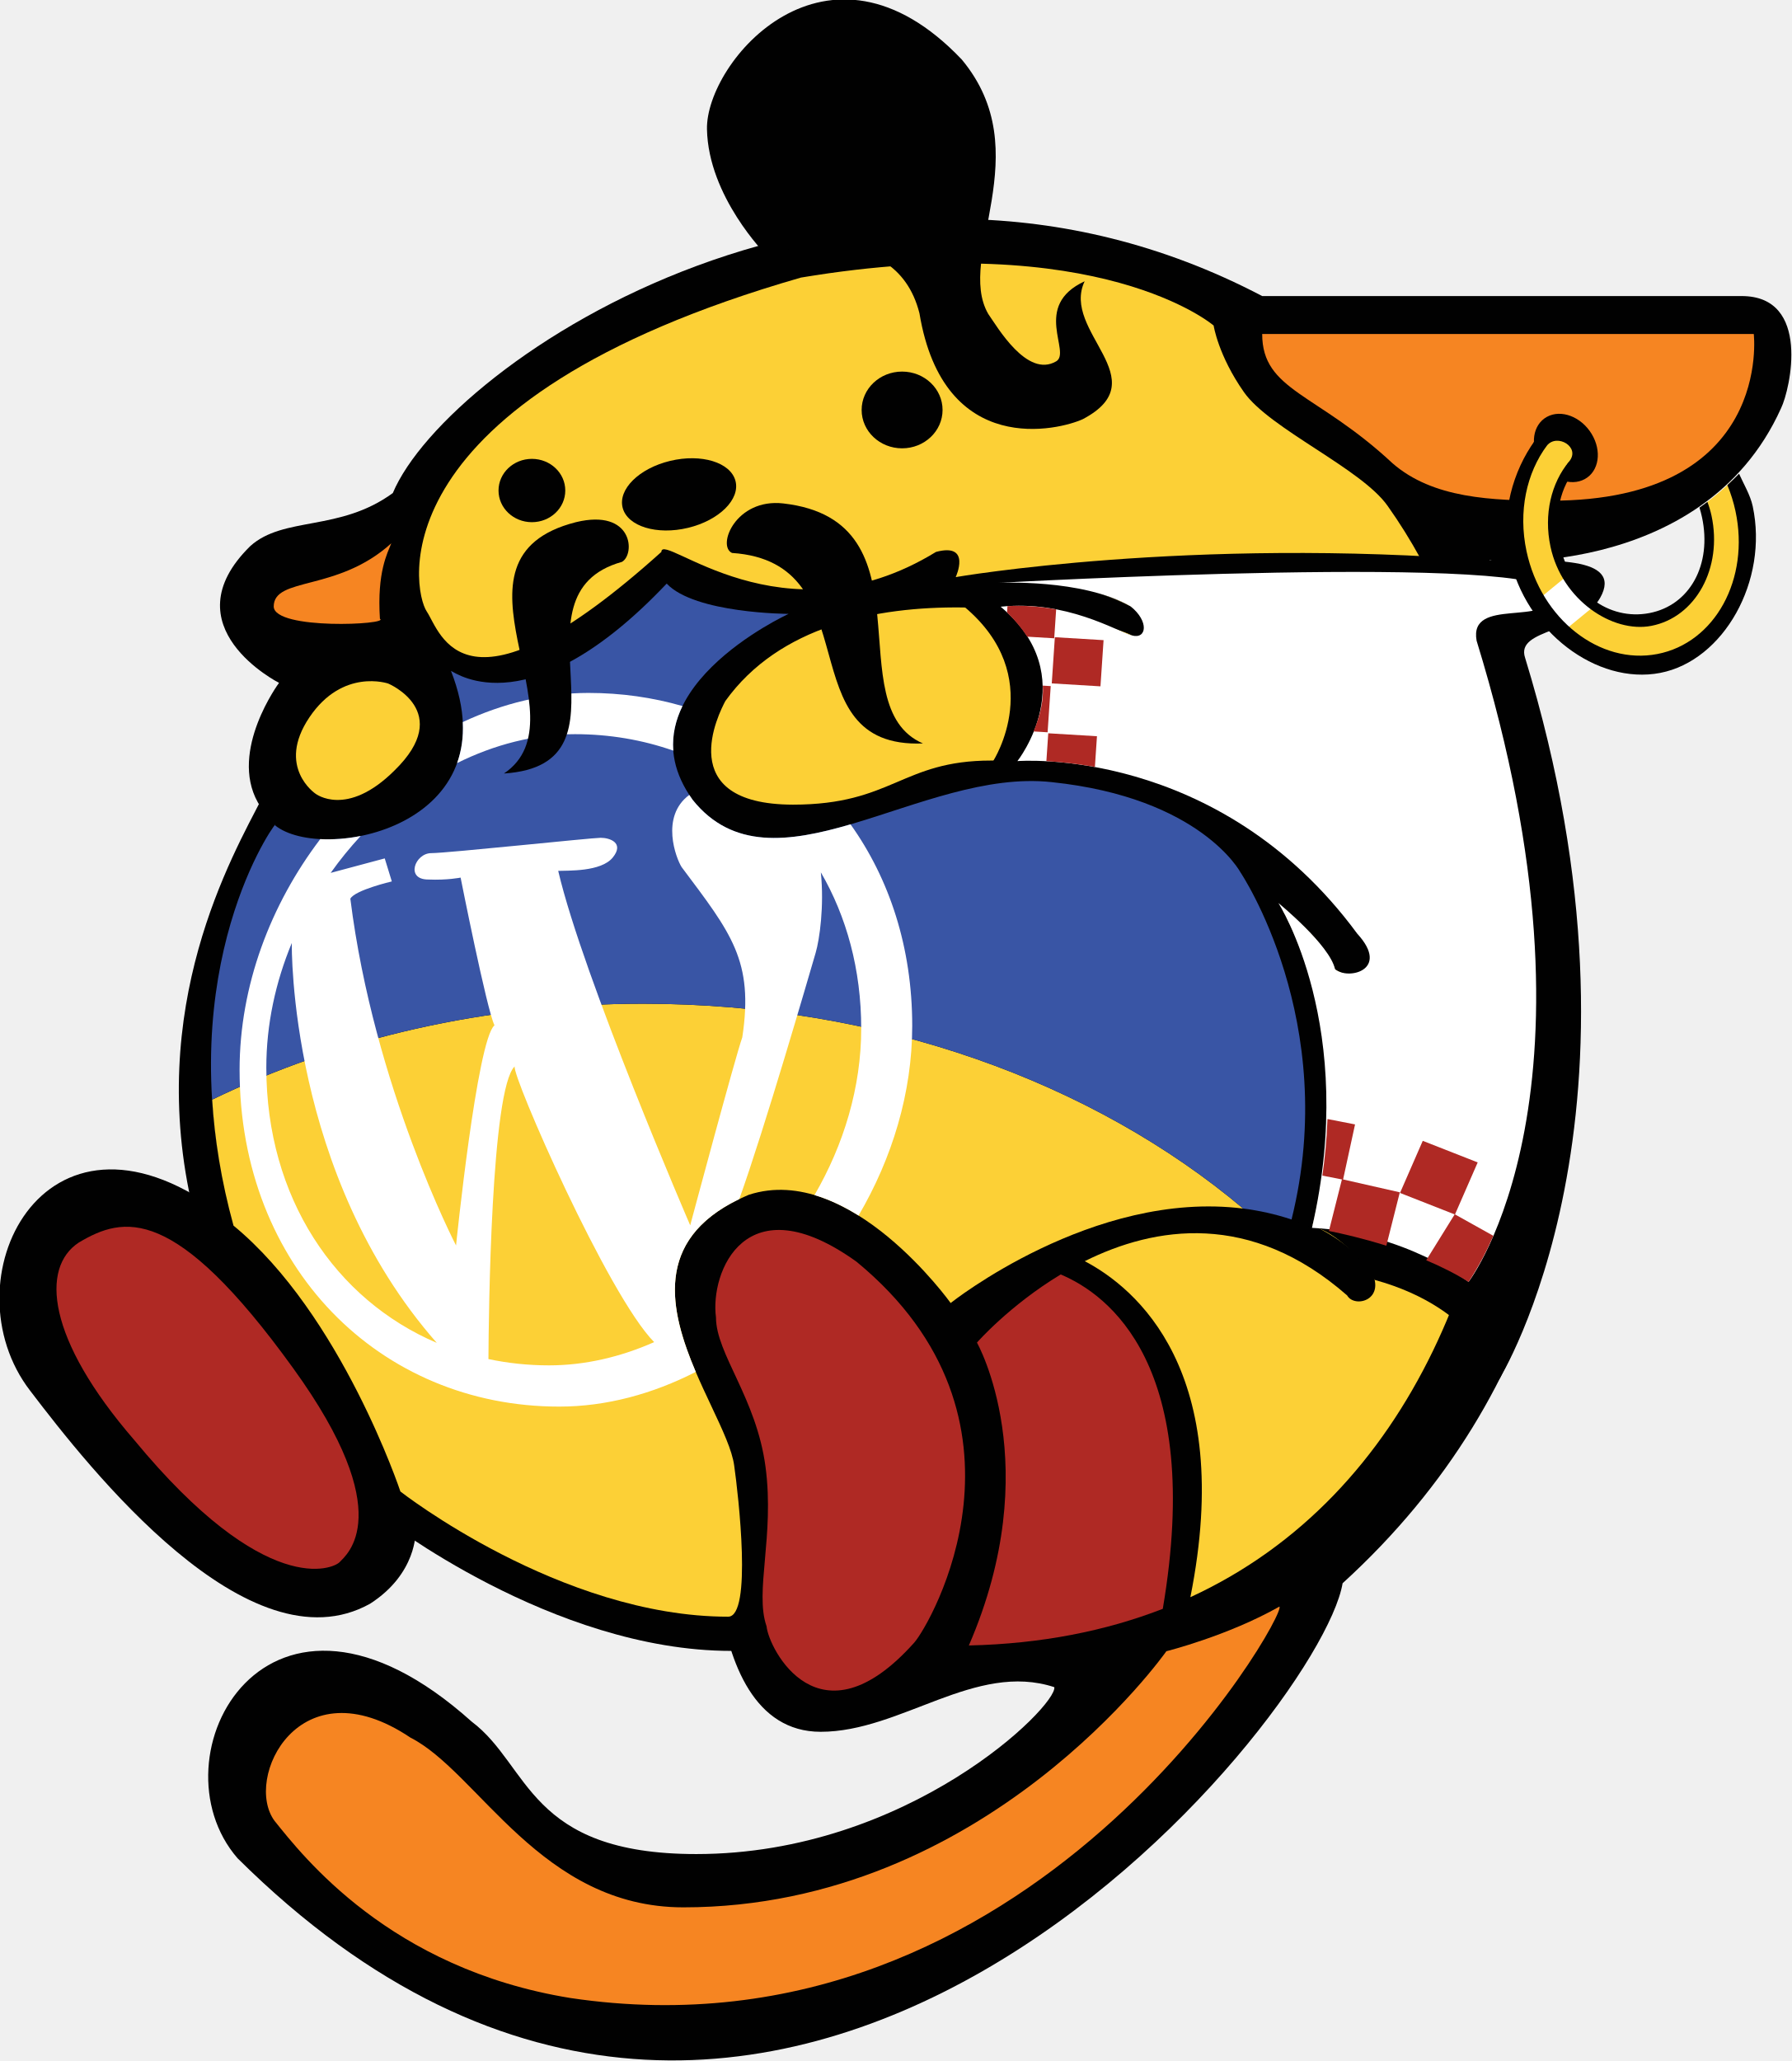
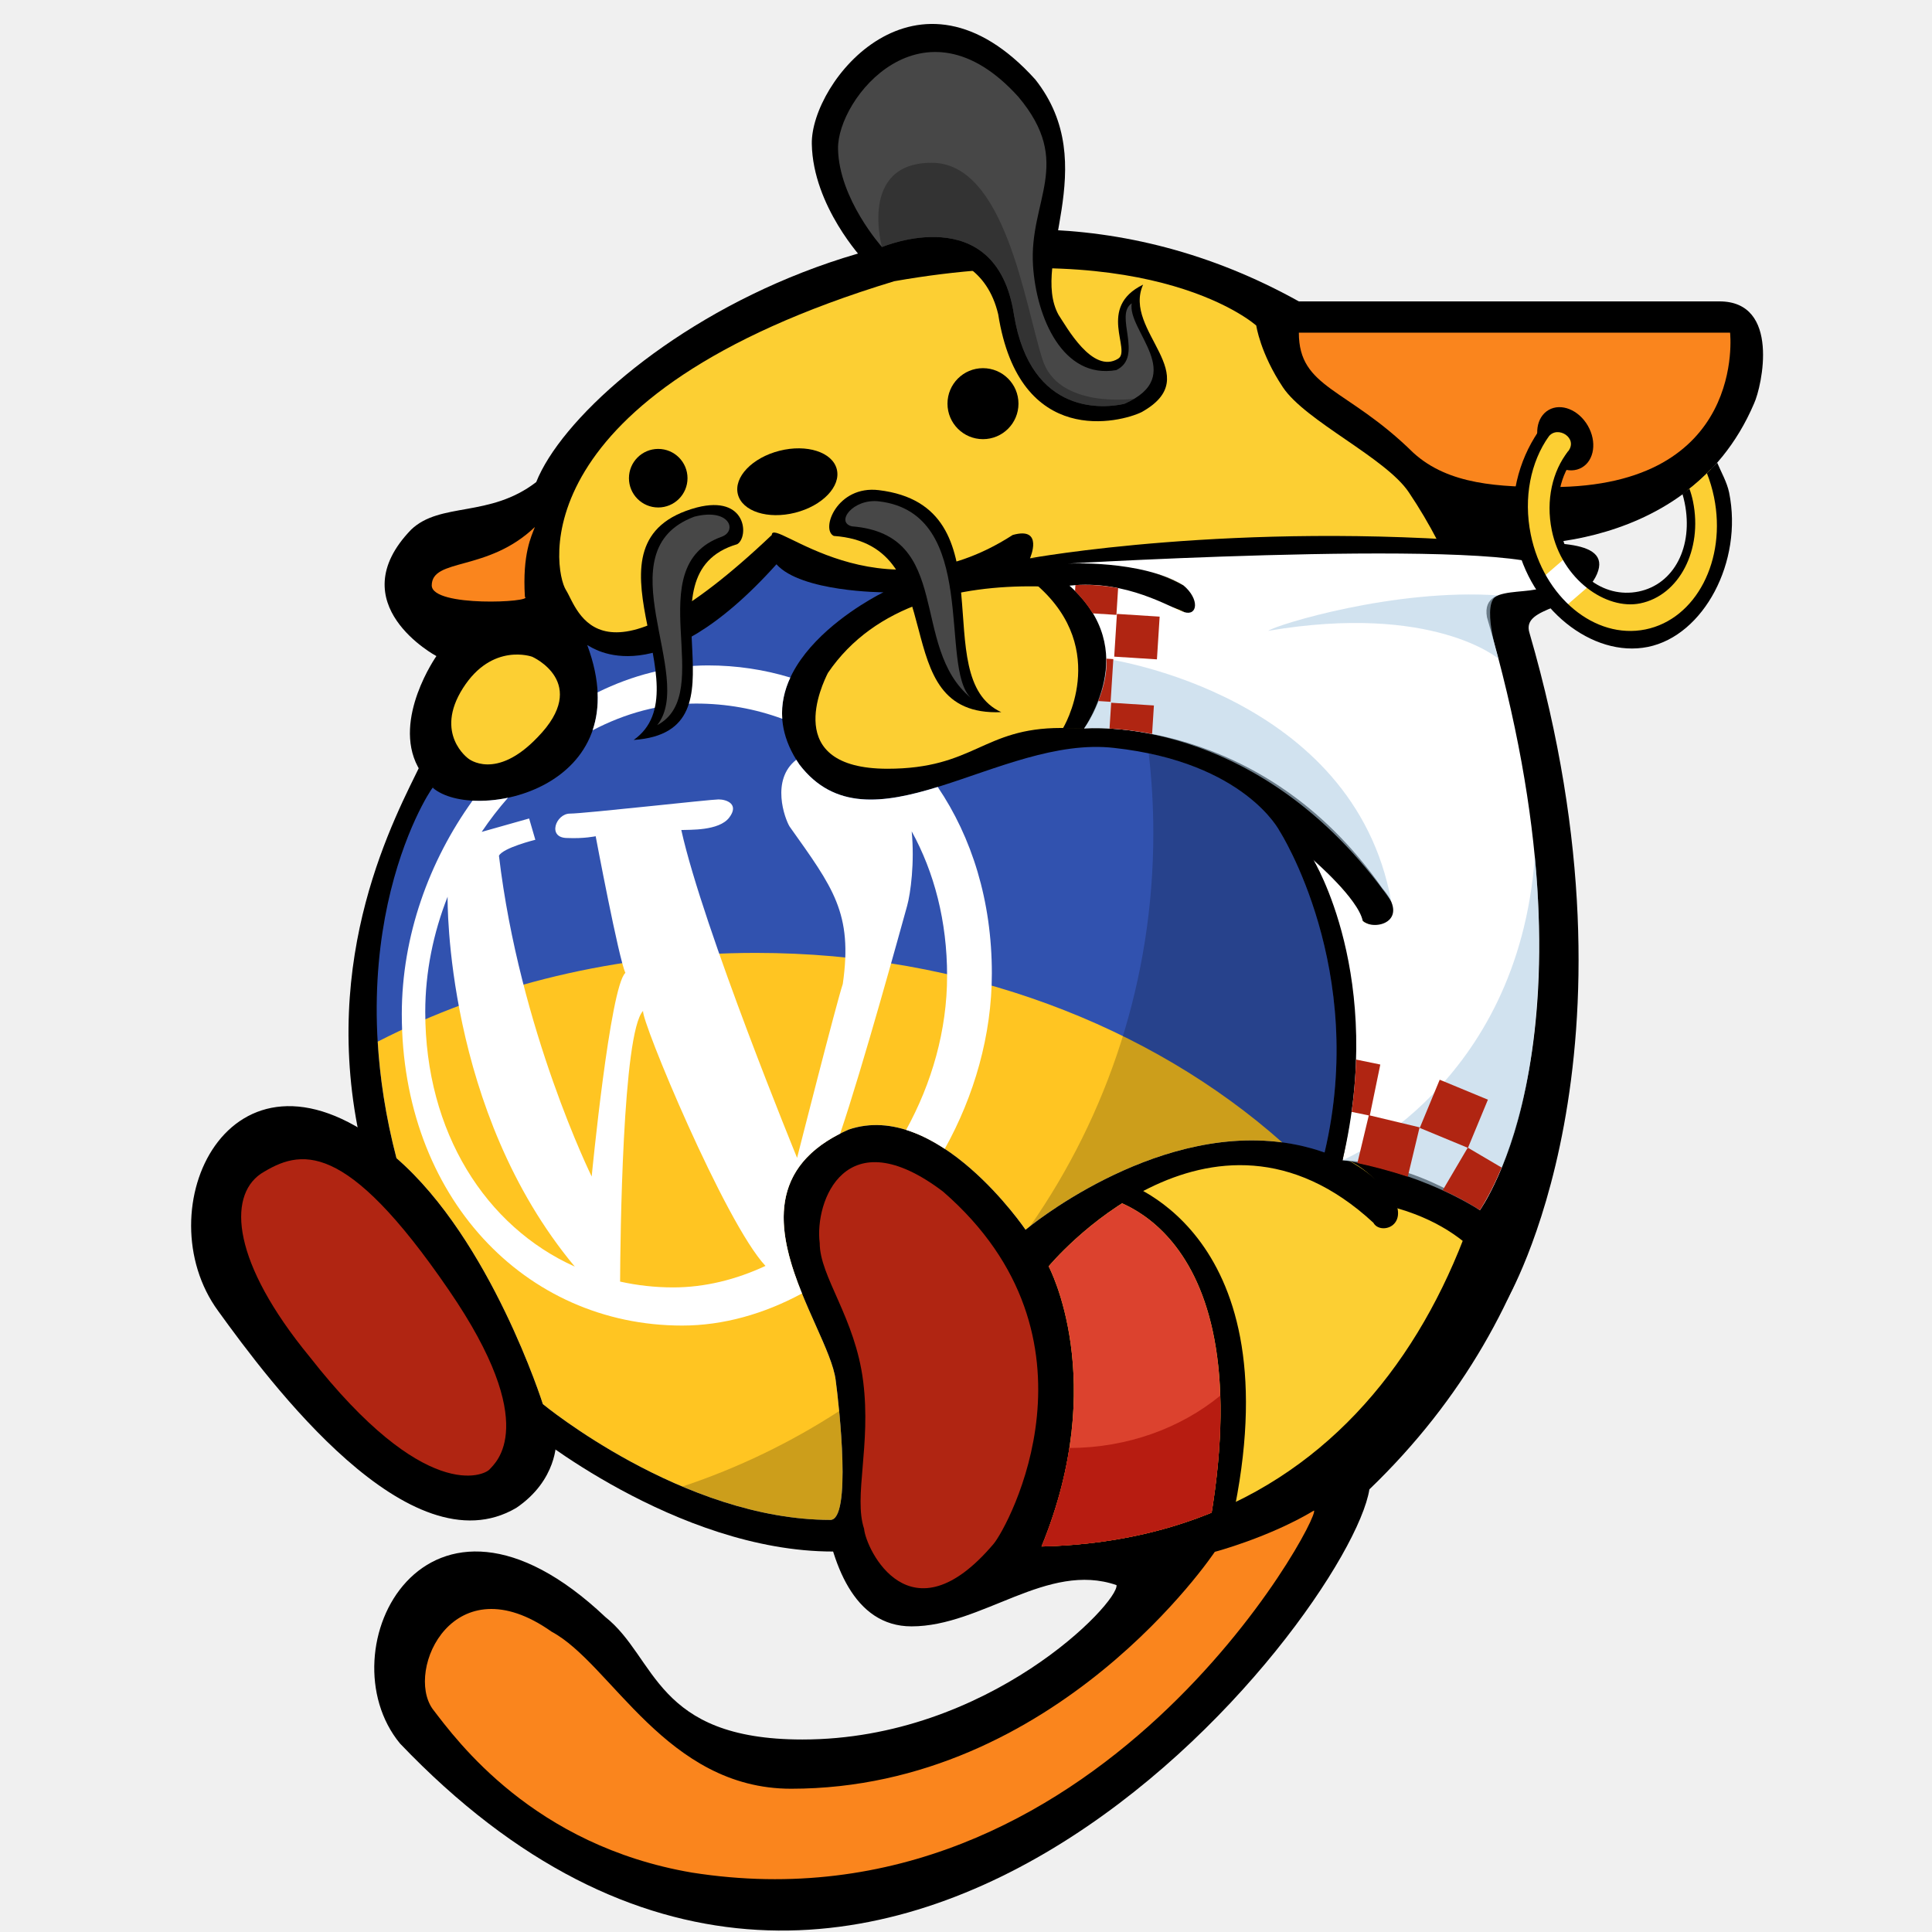
- <svg xmlns="http://www.w3.org/2000/svg" version="1.1" id="Layer_1" x="0px" y="0px" width="566.929px" height="651.969px" viewBox="0 0 566.929 651.969" enable-background="new 0 0 566.929 651.969" xml:space="preserve">
-   <g>
-     <path fill="#010101" d="M82.856,252.526c9.211,6.554,68.607,5.258,52.44-48.673c2.1,1.002,35.283,20.595,81.048-27.736   c9.534,10.134,35.405,7.737,35.405,7.737s-54.883,26.676-33.378,56.777c27.309,33.985,78.17-4.857,122.207,0   c45.401,6.471,83.999,49.816,83.999,49.816s20.455,33.691,3.806,100.584c-76.883-23.52-111.789,35.224-111.789,35.224   s-33.689-60.029-66.127-46.763c-51.553,21.683-19.807,71.207-17.076,91.766c1.415,9.98,6.144,50.981-2.048,50.981   c-56.667,0-110.601-42.242-110.601-42.242s-23.212-67.163-59.622-97.122C45.717,318.426,73.681,270.529,82.856,252.526z" />
-     <path fill="#010101" d="M399.331,93.654c31.2,0,123.365,0,151.686,0c22.082,0,15.361,29.546,12.481,35.462   c-24.961,55.531-96.964,48.302-92.165,48c-3.518,11.227,89.764,199.467-46.561,323.728c-7.201,42.787-180.008,255.4-349.613,86.99   c-27.689-31.86,9.279-101.326,74.082-43.215c18.481,13.883,17.761,41.888,71.043,41.888c67.2,0,114.242-46.877,113.284-52.795   c-24.961-8.192-48.481,14.117-73.923,14.117c-41.761,0-32.641-86.483-32.641-76.926c-68.163-6.372-95.524,13.658-95.524,13.658   s0.48,13.199-14.4,22.757c-38.401,21.395-88.804-42.784-107.524-67.363c-26.561-34.441,3.839-97.405,59.521-56.896   c27.786-13.223,41.283-116.068,41.283-116.068s-19.681,3.186-28.801-13.199c-9.121-16.387,6.72-37.779,6.72-37.779   s-35.042-17.753-9.121-43.242c10.56-9.558,28.321-4.512,45.121-16.801C141.72,114.399,271.646,26.654,399.331,93.654z" />
-     <g>
-       <path fill="#FCD036" d="M99.799,251.061c0,0,9.84,7.737,24.961-7.283c19.201-18.663-1.92-27.539-1.92-27.539    s-14.4-5.007-24.96,10.697C87.319,242.64,99.799,251.061,99.799,251.061z" />
-       <path fill="#FCD036" d="M439.014,160.027c-8.32-11.833-37.282-24.342-45.443-35.958c-8.16-11.616-9.6-21.088-9.6-21.088    s-35.843-30.952-130.565-15.173C118.36,126.648,130.521,186.73,135,193.408c4.48,6.676,11.521,37.626,74.244-18.815    c0-6.676,38.402,29.739,86.884,0c11.36-3.035,6.239,7.966,6.239,7.966s36.961-1.593,57.122,10.241    c6.241,4.097,4.319,11.834-1.441,8.193c-5.759-3.643-94.441-26.834-128.566,20.775c-1.92,3.642-16.915,32.669,21.364,32.773    c31.523,0,34.427-13.952,62.747-13.952c30.882,0,77.097,2.278,119.819,58.715c3.842,9.555-6.24,10.927-11.041,7.279    c-5.279-12.282-17.919-19.413-17.919-19.413s-0.303,3.528-1.737,9.58c7.576,19.474,15.123,51.092,6.083,88.258    c9.034,2.998,17.58,8.082,24.614,16.2c5.761,9.955-4.801,12.801-7.198,8.591c-30.575-26.811-60.889-21.857-83.018-10.848    c16.104,8.477,47.746,34.691,33.412,106.298c70.228-32.331,100.728-111.26,100.965-192.289    C477.735,258.404,469.428,202.897,439.014,160.027z" />
-       <path fill="#FCD036" d="M393.327,382.317c-47.331-39.858-114.864-64.802-189.844-64.802c-50.035,0-96.746,11.112-136.359,30.342    c0.764,12.213,2.813,25.517,6.756,39.854c34.132,28.085,52.8,84.107,52.8,84.107s50.562,39.6,103.685,39.6    c7.68,0,3.248-38.436,1.919-47.793c-2.56-19.274-43.7-65.35,4.63-85.675c31.971-10.366,63.854,34.242,63.854,34.242    S345.813,376.302,393.327,382.317z" />
+ <svg xmlns="http://www.w3.org/2000/svg" version="1.1" x="0px" y="0px" width="1000px" height="1000px" viewBox="0 0 1000 1000" enable-background="new 0 0 1000 1000" xml:space="preserve">
+   <g id="Layer_1">
+     <g display="none">
+       <path display="inline" d="M511.67,109.764c0,0-42.142-9.084-31.564,38.355c20.713,67.627-31.667,71.664-43.381,71.664    c-11.714,0-31.797,1.346-41.889-21.196c-6.393-14.468,11.607-34.486-7.066-49.963c26.749,0,26.969,34.822,32.663,34.822    c5.691,0,5.691-2.355,6.701-9.757c1.515-31.122-48.449-53.328-36.337-108.842c25.218-87.555,104.974-49.962,118.6-20.691    C523.022,73.426,511.67,109.764,511.67,109.764z" />
+       <path display="inline" fill="#474747" d="M500.125,108.046c0,0-43.465-2.275-25.462,55.743    c12.769,46.924-39.326,46.793-48.777,46.793c-9.448,0-18.138-2.166-22.771-14.344c-5.156-11.672,0.729-23.645-0.189-34.797    c5.673,0.634,4.822,30.85,20.839,30.85c7.634,0,12.688-9.134,8.162-35.429c-5.35-35.476-39.086-43.023-29.313-87.809    c20.344-70.635,84.686-40.307,95.681-16.692C509.285,75.975,500.125,108.046,500.125,108.046z" />
+       <path display="inline" opacity="0.6" fill="#262626" d="M500.125,108.046c0,0,9.16-32.071-1.83-55.685    c-1.547-3.325-4.182-6.777-7.575-10.068c-11.854-0.824-25.28,3.116-37.273,18.471c-30.311,38.807,21.585,84.274,8.038,129.513    c-2.721,10.396-16.682,16.889-24.911,19.874c17.879-1.615,48.161-9.344,38.088-46.361    C456.66,105.771,500.125,108.046,500.125,108.046z" />
+     </g>
+   </g>
+   <g id="Layer_2">
+     <g display="none">
+       <polygon display="inline" fill="#B02512" points="759.828,582.087 770.139,557.193 745.193,546.861 734.861,571.807     759.673,582.083 746.019,605.289 769.289,618.981 782.981,595.711   " />
+       <polygon display="inline" fill="#B02512" points="714.446,539.001 688.001,533.554 682.555,559.999 708.486,565.34     702.227,591.486 728.485,597.773 734.772,571.514 709.019,565.349   " />
    </g>
    <g>
-       <path fill="#F68522" d="M554.857,105.654c0,0-152.406,0-155.526,0c0,18,17.281,18.539,41.247,40.908    c12.755,11.085,31.209,11.83,49.957,11.83C561.097,158.392,554.857,105.654,554.857,105.654z" />
-       <path fill="#F68522" d="M369.016,522.342c0,0-56.864,81.02-152.817,81.02c-45.06,0-64.813-42.783-86.366-53.707    c-35.264-23.67-52.898,13.046-42.938,26.398c8.816,10.923,36.408,46.729,93.55,55.985    c146.449,21.848,227.265-122.136,224.325-123.806C388.444,517.488,369.016,522.342,369.016,522.342z" />
-       <path fill="#F68522" d="M120.2,195.758c-0.96-14.793,2.395-20.797,3.601-23.896c-17.041,15.476-37.202,10.469-37.202,20.027    C86.839,199.399,123.561,197.579,120.2,195.758z" />
-     </g>
-     <path fill="#010101" d="M302.367,182.559c0,0,73.923-12.821,168.966-5.235c15.506,0.152,41.283-2.124,35.522,10.621   c-5.763,12.745-27.603,10.544-24.326,20.208c44.166,144.258-8.3,228.309-8.3,228.309s-6.096-22.451-39.317-31.585   c-3.901-7.556-15.917-17.479-19.829-16.462c14.648-63.617-8.711-99.119-8.711-99.119s14.401,9.695,15.999,17.288   c6.721,5.469,17.603,0.31,7.042-11.22c-40.644-58.186-115.202-54.603-115.202-54.603s17.278-26.721-9.136-48.836   c20.653-2.16,48.174,7.701,52.973,9.068c4.801,1.365,5.534-4.487-0.353-9.185C342.449,183.013,302.367,182.559,302.367,182.559z" />
-     <g>
-       <path fill="#010101" d="M404.452,285.503c0,0-24.52-33.145-71.685-38.083c-3.769-0.416-7.587-0.44-11.43-0.169    c0.611,0.047,1.222,0.102,1.83,0.169c47.163,4.938,69.739,37.724,69.739,37.724s27.132,39.105,13.359,99.863    c2.966,0.925,5.91,2.046,8.817,3.408C430.691,325.704,404.452,285.503,404.452,285.503z" />
-     </g>
-     <g>
-       <path fill="#3955A5" d="M301.302,411.778c-0.018,0.013-0.032,0.023-0.049,0.036C301.27,411.802,301.284,411.791,301.302,411.778z" />
-       <path fill="#3955A5" d="M301.597,411.554c-0.019,0.014-0.035,0.026-0.054,0.039C301.56,411.58,301.578,411.567,301.597,411.554z" />
-       <path fill="#3955A5" d="M301.07,411.954c-0.019,0.017-0.033,0.025-0.05,0.04C301.037,411.98,301.052,411.97,301.07,411.954z" />
-       <path fill="#3955A5" d="M301.95,411.288c-0.019,0.012-0.035,0.025-0.054,0.04C301.913,411.314,301.932,411.3,301.95,411.288z" />
-       <path fill="#3955A5" d="M300.907,412.083c-0.022,0.017-0.034,0.024-0.051,0.039C300.872,412.109,300.887,412.098,300.907,412.083z    " />
-       <path fill="#3955A5" d="M392.451,275.944c0,0-12.519-23.586-59.685-28.524c-41.281-4.554-88.002,37.495-113.602,5.634    c-24.301-33.856,30.331-58.861,30.331-58.861s-29.633-0.078-38.571-9.58c-42.904,45.308-66.275,28.546-68.244,27.607    c19.317,49.35-40.64,60.992-55.682,48.854c2.582-4.212-31.491,39.275-16.348,113.152c-1.894-9.28-3.008-18.076-3.526-26.369    c39.613-19.229,86.324-30.342,136.359-30.342c74.974,0,142.504,24.94,189.834,64.794c5.09,0.643,10.205,1.761,15.298,3.463    C424.224,323.063,392.451,275.944,392.451,275.944z" />
-       <path fill="#3955A5" d="M71.869,379.803c0.089,0.381,0.184,0.765,0.275,1.146C72.053,380.567,71.958,380.184,71.869,379.803z" />
-       <path fill="#3955A5" d="M302.341,410.996c-0.007,0.005-0.013,0.01-0.019,0.013C302.328,411.006,302.334,411.001,302.341,410.996z" />
-       <path fill="#3955A5" d="M72.718,383.282c0.09,0.358,0.18,0.714,0.272,1.071C72.897,383.996,72.807,383.64,72.718,383.282z" />
-       <path fill="#3955A5" d="M70.812,375.007c0.141,0.673,0.281,1.344,0.43,2.022C71.093,376.352,70.952,375.679,70.812,375.007z" />
-     </g>
-     <g>
-       <path fill="#FFFFFF" d="M491.495,187.944c0-13.352-175.686-3.565-175.686-3.565s26.641-1.366,41.886,7.429    c5.888,4.698,5.154,10.55,0.353,9.185c-4.799-1.367-20.798-11.228-41.453-9.068c26.414,22.116,5.294,48.836,5.294,48.836    s63.521-5.176,107.524,54.603c10.561,11.53-2.961,14.792-7.042,11.22c-1.598-7.593-17.919-20.93-17.919-20.93    s25.279,39.144,10.631,102.761c29.369,1.472,49.544,17.096,49.544,17.096s46.388-60.382,2.541-202.821    C464.612,188.552,490.349,198.566,491.495,187.944z" />
-       <path fill="#FFFFFF" d="M181.901,232.245c10.951,0,21.425,1.815,31.116,5.21c-0.385-5.037,0.78-9.763,2.911-14.105    c-9.398-2.71-19.371-4.152-29.723-4.152c-13.688,0-27.179,3.33-39.79,9.215c0.244,4.831-0.427,9.149-1.805,12.978    C156.355,235.553,169.032,232.245,181.901,232.245z" />
-       <path fill="#FFFFFF" d="M219.165,253.054c-0.382-0.533-0.746-1.064-1.089-1.595c-9.301,6.892-4.133,20.148-2.431,22.819    c15.68,20.933,22.88,29.582,19.201,53.861c-2.238,6.299-16.479,59.475-16.479,59.475s-33.844-78.291-41.762-112.123    c2.882-0.146,13.559,0.376,17.279-4.249c3.72-4.625-0.96-6.218-3.839-6.218c-2.878,0-48.493,4.853-53.602,4.853    c-5.109,0-8.322,8.347-0.96,8.347c6.079,0.261,10.242-0.608,10.242-0.608s8.317,41.948,10.72,46.731    c-5.522,4.547-12.16,69.64-12.16,69.64s-26.004-50.073-33.442-109.698c1.442-2.729,13.121-5.462,13.121-5.462l-2.239-7.283    l-17.106,4.582c2.917-4.109,6.093-8.014,9.491-11.677c-4.407,0.888-8.783,1.206-12.79,0.994    C85.635,286.099,75.8,311.769,75.8,338.452c0,62.341,44.304,106.507,101.125,106.507c14.853,0,29.56-4.001,43.201-10.981    c-8.284-19.433-13.335-41.612,13.771-54.662c8.149-22.762,21.71-69.554,24.151-77.879c1.262-4.304,2.74-14.841,1.65-25.487    c8.112,13.953,12.772,30.693,12.772,49.419c0,18.599-5.532,36.758-14.78,52.674c4.874,1.447,9.564,3.747,13.941,6.482    c10.617-18.11,16.977-38.824,16.977-60.032c0-24.814-7.239-46.541-19.516-63.724C249.449,266.514,231.752,268.72,219.165,253.054z     M84.258,337.715c0-13.663,2.918-27.031,8.061-39.411c-0.013,0.802-1.037,73.173,45.867,126.495    C106.15,411.144,84.258,378.925,84.258,337.715z M173.693,431.914c-6.601,0-13.007-0.692-19.163-1.989    c0.077-14.314,0.834-85.313,8.306-92.595c-0.988,2.829,29.477,72.417,44.126,87.231    C196.32,429.266,185.056,431.914,173.693,431.914z" />
-     </g>
-     <path fill="#010101" d="M242.276,80.484c0,0,40.766-12.61,48.621,18.628c7.668,46.163,44.353,36.868,51.691,33.478   c23.794-12.554-6.981-27.64,0.568-43.608c-16.756,7.742-4.102,22.464-9.01,25.327c-9.215,5.377-18.594-10.894-21.486-14.999   c-10.448-18.045,16.149-51.022-8.384-80.489c-42.521-44.706-81.003,0.708-80.604,22.037   C224.074,62.188,242.276,80.484,242.276,80.484z" />
-     <path fill="#010101" d="M503.554,137.249c3.31,5.436,2.344,11.839-2.157,14.302c-4.5,2.463-10.828,0.051-14.136-5.385   c-3.309-5.436-2.344-11.838,2.156-14.301C493.917,129.402,500.245,131.814,503.554,137.249z" />
-     <ellipse fill="#010101" cx="492.442" cy="143.436" rx="8.074" ry="7.656" />
-     <path fill="#FCD036" d="M539.544,159.244c2.057,10.167,4.021,32.386-16.381,37.875c-25.71,0.319-30.216-21.845-31.668-27.309   c-3.297-11.727,4.304-23.083,4.914-23.779c3.832-4.566-3.789-9.037-6.984-5.09c-6.314,3.25-27.693,63.3,36.242,68.419   c37.18-15.823,27.093-46.769,22.314-57.299C545.636,154.356,542.832,156.805,539.544,159.244z" />
-     <path fill="#FFFFFF" d="M495.946,182.023l-9.591,7.868c2.12,3.463,4.953,6.686,8.676,9.482l9.302-7.629   C500.509,188.975,497.834,185.469,495.946,182.023z" />
-     <g>
-       <path fill="#010101" d="M522.435,197.983c14.068-2.711,22.599-18.311,19.056-34.844c-0.318-1.485-0.761-2.948-1.303-4.379    c-0.803,0.607-1.639,1.214-2.503,1.821c0.301,0.975,0.569,1.975,0.788,3.005c3.222,15.027-3.835,27.885-16.622,30.349    c-12.786,2.464-25.064-6.399-28.286-21.425c-2.07-9.663,0.113-18.697,5.333-24.574c-0.024-0.074-0.038-0.118-0.038-0.118    l-2.451-1.788c-5.588,6.685-8.067,16.623-5.861,26.926C494.166,189.833,510.153,200.35,522.435,197.983z" />
-       <path fill="#010101" d="M554.518,160.119c-0.761-3.554-2.907-7.085-4.312-10.253c-0.806,0.822-2.775,2.741-3.702,3.603    c1.077,2.597,1.951,5.338,2.565,8.209c4.598,21.452-6.472,41.694-24.723,45.212c-18.254,3.518-36.776-11.021-41.377-32.473    c-2.708-12.637,0.024-24.85,6.455-33.477l-3.846-1.52c-6.811,9.459-10.932,23.037-8.004,36.696    c5.06,23.601,27.595,40.62,47.677,36.75C545.334,208.997,559.577,183.721,554.518,160.119z" />
-     </g>
-     <g>
-       <ellipse fill="#010101" cx="285.406" cy="129.683" rx="12.801" ry="12.138" />
-       <ellipse fill="#010101" cx="168.283" cy="155.171" rx="10.56" ry="10.014" />
-       <path fill="#010101" d="M232.682,152.098c-1.563-5.848-10.819-8.67-20.667-6.302c-9.852,2.368-16.57,9.031-15.007,14.879    c1.564,5.846,10.82,8.669,20.67,6.301C227.527,164.607,234.246,157.945,232.682,152.098z" />
-       <path fill="#010101" d="M182.204,165.185c-45.065,11.453,3.477,61.888-22.769,79.505c43.666-2.861,0.233-56.6,37.347-66.952    C201.011,175.316,200.327,160.781,182.204,165.185z" />
-       <path fill="#010101" d="M247.821,159.256c-15.029-1.719-21.088,13.441-16.224,15.662c44.308,2.961,17.028,62.01,60.412,60.262    C264.651,223.383,295.593,164.721,247.821,159.256z" />
-     </g>
-     <g>
-       <path fill="#AF2924" d="M24.916,393.072c-12.015,7.896-10.24,30.347,17.602,62.512c41.6,50.371,63.042,40.663,64.962,38.539    c1.92-2.123,18.88-14.869-14.721-61.298C55.317,380.936,39.141,384.581,24.916,393.072z" />
-       <path fill="#AF2924" d="M271.006,399.145c-35.206-25.286-46.402,3.336-44.482,17.599c0,11.529,12.801,25.49,15.681,47.338    c2.881,21.85-3.519,39.449,0.321,50.375c0.639,6.977,16.642,38.839,46.722,5.157C294.368,513.849,331.81,449.215,271.006,399.145z    " />
-       <path fill="#AF2924" d="M335.585,403.159c-16.244,9.805-26.497,21.549-26.497,21.549s22.081,38.916-2.562,95.813    c22.959-0.514,43.355-4.603,61.354-11.588C380.978,431.91,350.599,409.455,335.585,403.159z" />
-       <path fill="#AF2924" d="M428.708,355.692l-8.724-1.703c-0.24,6.689-0.872,12.771-1.607,17.9l6.18,1.206l-4.114,16.299    c4.33,0.877,10.885,2.383,18.165,4.672l4.264-16.892l-17.944-4.073L428.708,355.692z" />
-       <path fill="#AF2924" d="M460.33,384.16l7.185-16.448l-17.383-6.825l-7.198,16.482l17.288,6.79l-8.999,14.505    c4.624,1.95,9.205,4.222,13.403,6.848c3.032-4.603,5.623-9.54,7.841-14.578L460.33,384.16z" />
-       <polygon fill="#AF2924" points="349.147,202.502 333.736,201.571 332.756,216.184 348.165,217.114   " />
-       <path fill="#AF2924" d="M331.442,231.65l0.982-14.611l-2.511-0.152c0.314,4.365-0.75,9.367-2.906,14.496L331.442,231.65z" />
-       <path fill="#AF2924" d="M333.533,201.919l0.614-9.157c-6.959-1.268-12.524-1.207-15.404-1.031l-0.134,2.001    c2.487,2.437,4.644,5.008,6.384,7.67L333.533,201.919z" />
-       <path fill="#AF2924" d="M347.057,232.896l-15.411-0.932l-0.592,8.821c4.072,0.215,9.311,0.726,15.348,1.839L347.057,232.896z" />
+       <path d="M218.097,394.858c13.218,9.919,98.461,7.957,75.259-73.668c3.014,1.517,50.637,31.172,116.315-41.978    c13.684,15.339,50.812,11.711,50.812,11.711s-78.765,40.373-47.902,85.932c39.192,51.435,112.186-7.352,175.384,0    c65.157,9.795,120.552,75.396,120.552,75.396s29.358,50.993,5.462,152.236c-110.337-35.597-160.435,53.312-160.435,53.312    s-48.347-90.854-94.901-70.776c-73.986,32.816-28.425,107.772-24.507,138.889c2.032,15.105,8.818,77.158-2.938,77.158    c-81.325,0-158.729-63.933-158.729-63.933s-33.312-101.652-85.565-146.996C164.796,494.597,204.93,422.107,218.097,394.858z" />
+       <path d="M672.285,156c44.777,0,177.046,0,217.69,0c31.689,0,22.045,43.92,17.912,52.875    c-35.823,84.046-139.157,72.708-132.269,72.249c-5.052,16.994,128.823,301.694-66.823,489.763    c-10.333,64.757-258.336,386.45-501.745,131.561c-39.738-48.224,13.317-153.409,106.318-65.458    c26.523,21.011,25.489,63.372,101.957,63.372c96.444,0,163.957-70.959,162.579-79.914c-35.822-12.4-69.578,21.356-106.09,21.356    c-59.934,0-46.845-130.893-46.845-116.426c-97.823-9.646-137.09,20.667-137.09,20.667s0.689,19.978-20.667,34.444    c-55.112,32.378-127.446-64.757-154.313-101.956c-38.119-52.126,5.511-147.425,85.423-86.113    c39.875-20.012,59.245-175.668,59.245-175.668s-28.245,4.822-41.333-19.978c-13.089-24.8,9.644-57.178,9.644-57.178    s-50.29-26.867-13.089-65.445c15.156-14.467,40.645-6.03,64.756-24.63C302.576,186.601,489.038,54,672.285,156z" />
+       <path d="M533.127,288.962c0,0-9.794,8.538,3.887,14.177c-1.246,0.75,13.11,73.914,13.11,73.914s-7.457,6.197,2.293,10.702    c-1.914,0.287,106.464,37.286,106.464,37.286l21.573,21.394l25.357,41.734l32.607-8.727l-52.816-115.274l-62.919-46.386    l-15.414-34.904L533.127,288.962z" />
+       <path fill="#FA851D" d="M672.285,172.194c4.477,0,223.202,0,223.202,0s8.955,79.912-92.313,79.912    c-26.904,0-53.39-1.033-71.696-17.812C697.085,200.439,672.285,201.127,672.285,172.194z" />
+       <path fill="#FA851D" d="M628.776,803.223c0,0,27.884-7.346,51.313-21.356c4.219,2.527-111.764,220.447-321.939,187.38    c-82.008-14.007-121.606-68.2-134.259-84.734c-14.292-20.206,11.014-75.776,61.623-39.953    c30.931,16.534,59.28,81.287,123.948,81.287C547.17,925.847,628.776,803.223,628.776,803.223z" />
+       <path fill="#FA851D" d="M276.858,272.772c-1.73,4.69-6.544,13.778-5.167,36.167c4.823,2.756-47.878,5.511-48.223-5.855    C223.468,288.617,252.402,296.195,276.858,272.772z" />
+       <path fill="#B02512" d="M232.309,667.741c48.223,70.269,23.883,89.56,21.126,92.773c-2.755,3.212-33.527,17.91-93.229-58.328    c-39.956-48.683-42.504-82.663-25.261-94.61C155.359,594.723,178.574,589.207,232.309,667.741z" />
+       <path fill="#B02512" d="M488.12,616.766c-50.526-38.273-66.594,5.048-63.839,26.634c0,17.45,18.372,38.581,22.505,71.647    c4.133,33.067-5.051,59.705,0.46,76.239c0.918,10.562,23.883,58.784,67.052,7.806C521.648,790.368,575.382,692.545,488.12,616.766    z" />
+       <path fill="#FCCF33" d="M542.771,655.455c0,0,83.356-100.924,168.092-22.561c3.444,6.372,18.6,2.066,10.333-13.004    c-44.09-53.647-129.513-19.977-134.335-16.489c86.112-73.67,92.773-156.105,92.773-156.105s18.14,10.791,25.718,29.38    c6.889,5.522,21.356,3.444,15.845-11.017c-61.313-85.418-127.639-88.865-171.958-88.865c-40.645,0-44.813,21.114-90.052,21.114    c-54.936-0.157-33.416-44.089-30.661-49.601c48.974-72.057,176.247-36.956,184.513-31.444c8.267,5.511,11.022-6.2,2.067-12.401    c-28.935-17.911-81.979-15.499-81.979-15.499s7.349-16.649-8.955-12.056c-69.579,45.01-124.69-10.105-124.69,0    c-90.017,85.423-100.121,38.58-106.55,28.476c-6.429-10.105-23.88-101.039,169.929-159.826    c135.941-23.881,187.38,22.964,187.38,22.964s2.066,14.337,13.777,31.918c11.711,17.58,53.276,36.511,65.217,54.422    c43.648,64.883,55.572,148.894,55.34,231.467c-0.441,157.653-72.624,310.071-245.477,314.14    C574.461,714.354,542.771,655.455,542.771,655.455z" />
+       <path d="M533.127,288.962c0,0,106.091-19.404,242.492-7.923c22.252,0.229,59.245-3.214,50.979,16.075    c-8.268,19.289-39.612,15.959-34.913,30.585c63.386,218.335-11.91,345.547-11.91,345.547s-8.749-33.98-56.428-47.804    c-5.595-11.436-22.842-26.455-28.455-24.916c21.021-96.284-12.502-150.019-12.502-150.019s20.667,14.675,22.962,26.167    c9.645,8.278,25.26,0.469,10.105-16.982c-58.328-88.065-165.333-82.641-165.333-82.641s24.797-40.443-13.11-73.914    c29.641-3.27,69.137,11.656,76.025,13.723c6.889,2.066,7.939-6.79-0.509-13.901C590.65,289.65,533.127,288.962,533.127,288.962z" />
+       <path fill="#FFFFFF" d="M552.417,291.717c0,0,252.135-14.811,252.135,5.397c-1.643,16.076-38.578,0.919-34.912,22.318    c62.929,215.581-3.643,306.97-3.643,306.97s-28.955-23.648-71.104-25.875c21.021-96.284-15.258-155.529-15.258-155.529    s23.423,20.186,25.718,31.678c5.855,5.408,25.26,0.469,10.105-16.982c-63.15-90.475-154.311-82.641-154.311-82.641    s30.309-40.443-7.6-73.914c29.643-3.27,52.604,11.656,59.493,13.723c6.889,2.066,7.939-6.79-0.509-13.901    C590.65,289.65,552.417,291.717,552.417,291.717z" />
+       <g>
+         <circle cx="508.787" cy="208.934" r="18.372" />
+         <circle cx="340.697" cy="247.512" r="15.156" />
+         <path d="M433.119,242.859c2.244,8.851-7.398,18.934-21.533,22.518c-14.136,3.585-27.419-0.689-29.663-9.537     c-2.244-8.851,7.397-18.934,21.537-22.519C417.592,229.738,430.875,234.009,433.119,242.859z" />
+       </g>
+       <path fill="#FCCF33" d="M275.48,339.94c0,0-20.667-7.578-35.822,16.189c-15.156,23.767,2.755,36.511,2.755,36.511    s14.122,11.711,35.823-11.022C305.792,353.373,275.48,339.94,275.48,339.94z" />
+       <g>
+         <path d="M679.634,444.768c0,0-35.19-50.166-102.877-57.639c-5.412-0.629-10.891-0.665-16.404-0.256     c0.877,0.07,1.751,0.154,2.626,0.256c67.686,7.473,100.086,57.095,100.086,57.095s38.937,59.186,19.174,151.143     c4.255,1.399,8.479,3.098,12.653,5.159C717.291,505.614,679.634,444.768,679.634,444.768z" />
+       </g>
+       <path fill="#3152AF" d="M224.041,407.796c21.587,18.372,107.635,0.751,79.912-73.94c2.826,1.42,36.366,26.791,97.939-41.783    c12.828,14.38,55.356,14.499,55.356,14.499s-78.405,37.843-43.529,89.085c36.74,48.22,103.791-15.42,163.037-8.528    c67.687,7.473,85.654,43.171,85.654,43.171s45.599,71.314,23.199,166.226c-75.556-26.608-154.778,39.986-154.778,39.986    s-45.755-67.515-91.64-51.828c-69.36,30.763-10.317,100.5-6.644,129.67c1.906,14.161,8.267,72.335-2.755,72.335    c-76.239,0-148.802-59.934-148.802-59.934S254.2,641.967,205.215,599.46C172.835,475.308,227.968,401.042,224.041,407.796z" />
+       <path fill="#FFC522" d="M391.215,493.219c-71.807,0-138.845,16.82-195.695,45.924c1.096,18.483,4.037,38.618,9.696,60.316    c48.984,42.507,75.776,127.296,75.776,127.296s72.563,59.934,148.802,59.934c11.022,0,4.661-58.174,2.755-72.335    c-3.673-29.17-62.716-98.907,6.644-129.67c45.884-15.687,91.64,51.828,91.64,51.828s64.646-54.319,132.836-45.216    C595.741,530.971,498.822,493.219,391.215,493.219z" />
+       <g>
+         <path fill="#FFFFFF" d="M366.417,344.415c-19.644,0-39.006,5.04-57.103,13.947c0.35,7.311-0.613,13.848-2.591,19.642     c16.856-8.835,35.05-13.843,53.518-13.843c15.716,0,30.748,2.748,44.655,7.885c-0.552-7.623,1.119-14.776,4.179-21.348     C395.587,346.598,381.274,344.415,366.417,344.415z" />
+         <path fill="#FFFFFF" d="M413.72,395.657c-0.549-0.808-1.071-1.612-1.563-2.414c-13.348,10.431-5.932,30.495-3.488,34.537     c22.502,31.684,32.835,44.772,27.556,81.519c-3.213,9.533-23.651,90.016-23.651,90.016s-48.57-118.495-59.934-169.697     c4.136-0.223,19.459,0.568,24.798-6.431c5.339-6.999-1.378-9.413-5.509-9.413c-4.131,0-69.595,7.346-76.928,7.346     c-7.332,0-11.943,12.632-1.378,12.632c8.724,0.396,14.698-0.92,14.698-0.92s11.937,63.489,15.384,70.728     c-7.925,6.883-17.452,105.401-17.452,105.401s-37.318-75.785-47.994-166.027c2.069-4.131,18.829-8.267,18.829-8.267     l-3.213-11.022l-24.55,6.935c4.188-6.219,8.746-12.128,13.622-17.672c-6.324,1.343-12.604,1.825-18.355,1.504     c-22.507,31.261-36.622,70.111-36.622,110.496c0,94.354,63.583,161.201,145.128,161.201c21.316,0,42.424-6.057,62-16.622     c-11.889-29.41-19.138-62.978,19.763-82.729c11.695-34.45,31.157-105.272,34.66-117.871c1.811-6.515,3.932-22.462,2.368-38.576     c11.641,21.119,18.328,46.455,18.328,74.796c0,28.148-7.938,55.634-21.21,79.721c6.997,2.191,13.724,5.673,20.008,9.814     c15.236-27.41,24.364-58.764,24.364-90.861c0-37.556-10.391-70.44-28.008-96.446C457.182,416.028,431.785,419.368,413.72,395.657     z M220.11,523.792c0-20.681,4.187-40.912,11.569-59.649c-0.019,1.213-1.488,110.748,65.827,191.449     C251.527,634.928,220.11,586.161,220.11,523.792z M348.462,666.361c-9.475,0-18.667-1.047-27.502-3.009     c0.11-21.665,1.198-129.122,11.921-140.142c-1.418,4.281,42.303,109.602,63.327,132.023     C380.935,662.352,364.768,666.361,348.462,666.361z" />
+       </g>
+       <g opacity="0.2">
+         <path d="M353.199,769.428c23.032,9.722,49.571,17.262,76.594,17.262c8.428,0,6.692-33.995,4.556-56.336     C409.293,746.618,382.068,759.818,353.199,769.428z" />
+         <path d="M662.411,430.301c0,0-14.747-29.294-67.84-40.365c1.563,13.548,2.393,27.316,2.393,41.283     c0,75.596-23.559,145.68-63.701,203.352c13.75-10.716,84.507-61.936,152.348-38.045     C708.01,501.615,662.411,430.301,662.411,430.301z" />
+       </g>
+       <path d="M569.64,619.288c0,0,85.65,11.71,55.8,173.601c-5.971,3.443,11.022-6.198,13.778-13.088    c28.589-145.013-59.935-168.776-59.935-168.776L569.64,619.288z" />
+       <path fill="#DC422E" d="M627.148,782.93c18.796-116.573-24.803-150.561-46.348-160.089    c-23.315,14.841-38.029,32.614-38.029,32.614s31.689,58.899-3.674,145.013C572.047,799.69,601.317,793.499,627.148,782.93z" />
+       <path d="M446.888,134.473c0,0,58.505-19.086,69.779,28.193c11.004,69.866,63.652,55.798,74.184,50.667    c34.149-19-10.018-41.833,0.816-66c-24.046,11.717-5.888,34-12.931,38.333c-13.226,8.137-26.685-16.488-30.835-22.7    c-14.996-27.313,23.175-77.222-12.032-121.82C474.846-26.515,419.618,42.218,420.191,74.5    C420.765,106.781,446.888,134.473,446.888,134.473z" />
+       <path fill="#474747" d="M456.514,127.871c0,0,59.076-25.086,68.309,34.956C533.5,216,572.5,211.25,582,209    c33-14.5,1.305-37.758,3.779-52c-9.279,6.25,6.405,27.547-7.993,34.564c-27.641,4.834-41.37-27.131-43.095-54.06    C532.514,103.507,556,84.5,527.09,50.104c-49.23-54.585-93.785,0.863-93.324,26.908    C434.23,103.054,456.514,127.871,456.514,127.871z" />
+       <g opacity="0.6">
+         <path fill="#B3CFE5" d="M720.077,466.396c-69.148-98.211-158.932-89.342-158.932-89.342s11.601-16.788,11.456-36.075     C575.861,341.55,700.529,359.918,720.077,466.396z" />
+         <path fill="#B3CFE5" d="M775.385,308.175c-53.5-3.714-114.812,15.231-118.945,18.332     c85.423-14.467,119.171,14.472,119.171,14.472S765.974,311.006,775.385,308.175z" />
+         <path fill="#B3CFE5" d="M694.892,600.526c0,0,36.181,4.294,71.104,25.875c42.69-67.393,28.137-185.334,28.414-182.823     C785.608,562.453,694.892,600.526,694.892,600.526z" />
+       </g>
+       <path fill="#B71C11" d="M553.501,749.481c-2.402,15.562-6.872,32.65-14.403,50.986c32.949-0.777,62.22-6.969,88.051-17.538    c3.765-23.346,4.994-43.328,4.433-60.517C611.164,739.117,583.719,749.391,553.501,749.481z" />
+       <ellipse transform="matrix(0.8661 -0.4999 0.4999 0.8661 -5.0593 435.3797)" cx="810.167" cy="227.134" rx="13.5" ry="17.2" />
+       <circle cx="805.914" cy="229.75" r="11.586" />
+       <path fill="#FCCF33" d="M873.508,253.675c2.954,15.387,5.773,49.015-23.507,57.325c-36.898,0.483-43.365-33.064-45.449-41.333    c-4.729-17.748,6.181-34.937,7.055-35.989c5.5-6.912-5.439-13.678-10.024-7.704c-9.06,4.918-39.744,95.803,52.015,103.55    c53.356-23.948,38.879-70.784,32.022-86.723C882.252,246.277,878.23,249.984,873.508,253.675z" />
+       <path fill="#FFFFFF" d="M810.942,288.152l-13.767,11.907c3.045,5.242,7.111,10.12,12.451,14.352l13.351-11.548    C817.49,298.672,813.65,293.367,810.942,288.152z" />
+       <g>
+         <path d="M848.958,312.307c20.188-4.104,32.432-27.714,27.347-52.736c-0.457-2.247-1.091-4.461-1.868-6.626     c-1.153,0.919-2.353,1.839-3.595,2.755c0.435,1.476,0.817,2.99,1.134,4.548c4.622,22.744-5.506,42.204-23.856,45.934     c-18.351,3.729-35.973-9.685-40.596-32.428c-2.972-14.625,0.162-28.297,7.652-37.192c-0.032-0.112-0.051-0.178-0.051-0.178     l-3.52-2.705c-8.018,10.118-11.58,25.16-8.411,40.752C808.387,299.972,831.33,315.889,848.958,312.307z" />
+         <path d="M895,255c-1.094-5.379-4.173-10.724-6.188-15.518c-1.156,1.243-3.984,4.148-5.315,5.453     c1.55,3.93,2.802,8.08,3.685,12.425c6.599,32.468-9.288,63.104-35.483,68.428c-26.195,5.324-52.78-16.68-59.38-49.147     c-3.887-19.126,0.034-37.611,9.264-50.666l-5.519-2.301c-9.773,14.316-15.687,34.866-11.485,55.539     c7.261,35.72,39.603,61.479,68.423,55.622C881.819,328.976,902.26,290.721,895,255z" />
+       </g>
+       <path d="M381.598,281.666c6.068-3.665,5.087-25.664-20.922-18.998C296,280.001,365.667,356.335,328,382.998    C390.667,378.668,328.333,297.335,381.598,281.666z" />
+       <path fill="#474747" d="M373.5,277.834c8.333-3,4.131-15.082-14.119-10.404c-47.381,17.737,0.952,82.737-19.215,107.903    C371.5,358.834,330.167,293.334,373.5,277.834z" />
+       <path d="M431.563,277.398c-6.981-3.36,1.715-26.305,23.283-23.704c68.559,8.271,24.155,97.056,63.418,114.911    C456,371.25,495.15,281.879,431.563,277.398z" />
+       <path fill="#474747" d="M440.976,272.429c-8.751-2.049,0.52-14.554,14.087-12.917c52.182,6.294,30.716,85.694,47.437,101.698    C470.5,334.75,493.657,276.723,440.976,272.429z" />
+       <path opacity="0.6" fill="#262626" d="M539.5,185.75c-9.112-28.495-19.25-101.5-57.25-101.5s-25.736,43.621-25.736,43.621    s59.076-25.086,68.309,34.956C533.5,216,572.5,211.25,582,209c1.94-0.852,3.649-1.737,5.163-2.646    C587.114,206.361,547.495,211.984,539.5,185.75z" />
+       <g>
+         <path fill="#B02512" d="M714.446,551.001l-12.521-2.579c-0.344,10.125-1.253,19.329-2.307,27.092l8.868,1.826l-5.905,24.669     c6.215,1.327,15.624,3.606,26.07,7.07l6.121-25.565l-25.754-6.165L714.446,551.001z" />
+         <path fill="#B02512" d="M759.828,594.087l10.311-24.893l-24.945-10.332l-10.332,24.945l24.812,10.276l-12.917,21.953     c6.637,2.952,13.212,6.389,19.24,10.365c4.349-6.968,8.066-14.441,11.25-22.066L759.828,594.087z" />
+         <rect x="577.422" y="318.421" transform="matrix(-0.998 -0.0635 0.0635 -0.998 1154.873 695.7346)" fill="#B02512" width="22.159" height="22.16" />
+         <path fill="#B02512" d="M574.854,363.262l1.409-22.115l-3.604-0.229c0.454,6.606-1.074,14.177-4.168,21.939L574.854,363.262z" />
+         <path fill="#B02512" d="M578.736,304.404c-9.987-1.918-17.974-1.827-22.105-1.56l-0.192,3.027     c3.567,3.689,6.662,7.58,9.161,11.611l12.254,0.78L578.736,304.404z" />
+         <path fill="#B02512" d="M574.297,377.09c5.844,0.326,13.363,1.097,22.027,2.782l0.939-14.725l-22.116-1.409L574.297,377.09z" />
+       </g>
    </g>
  </g>
</svg>
